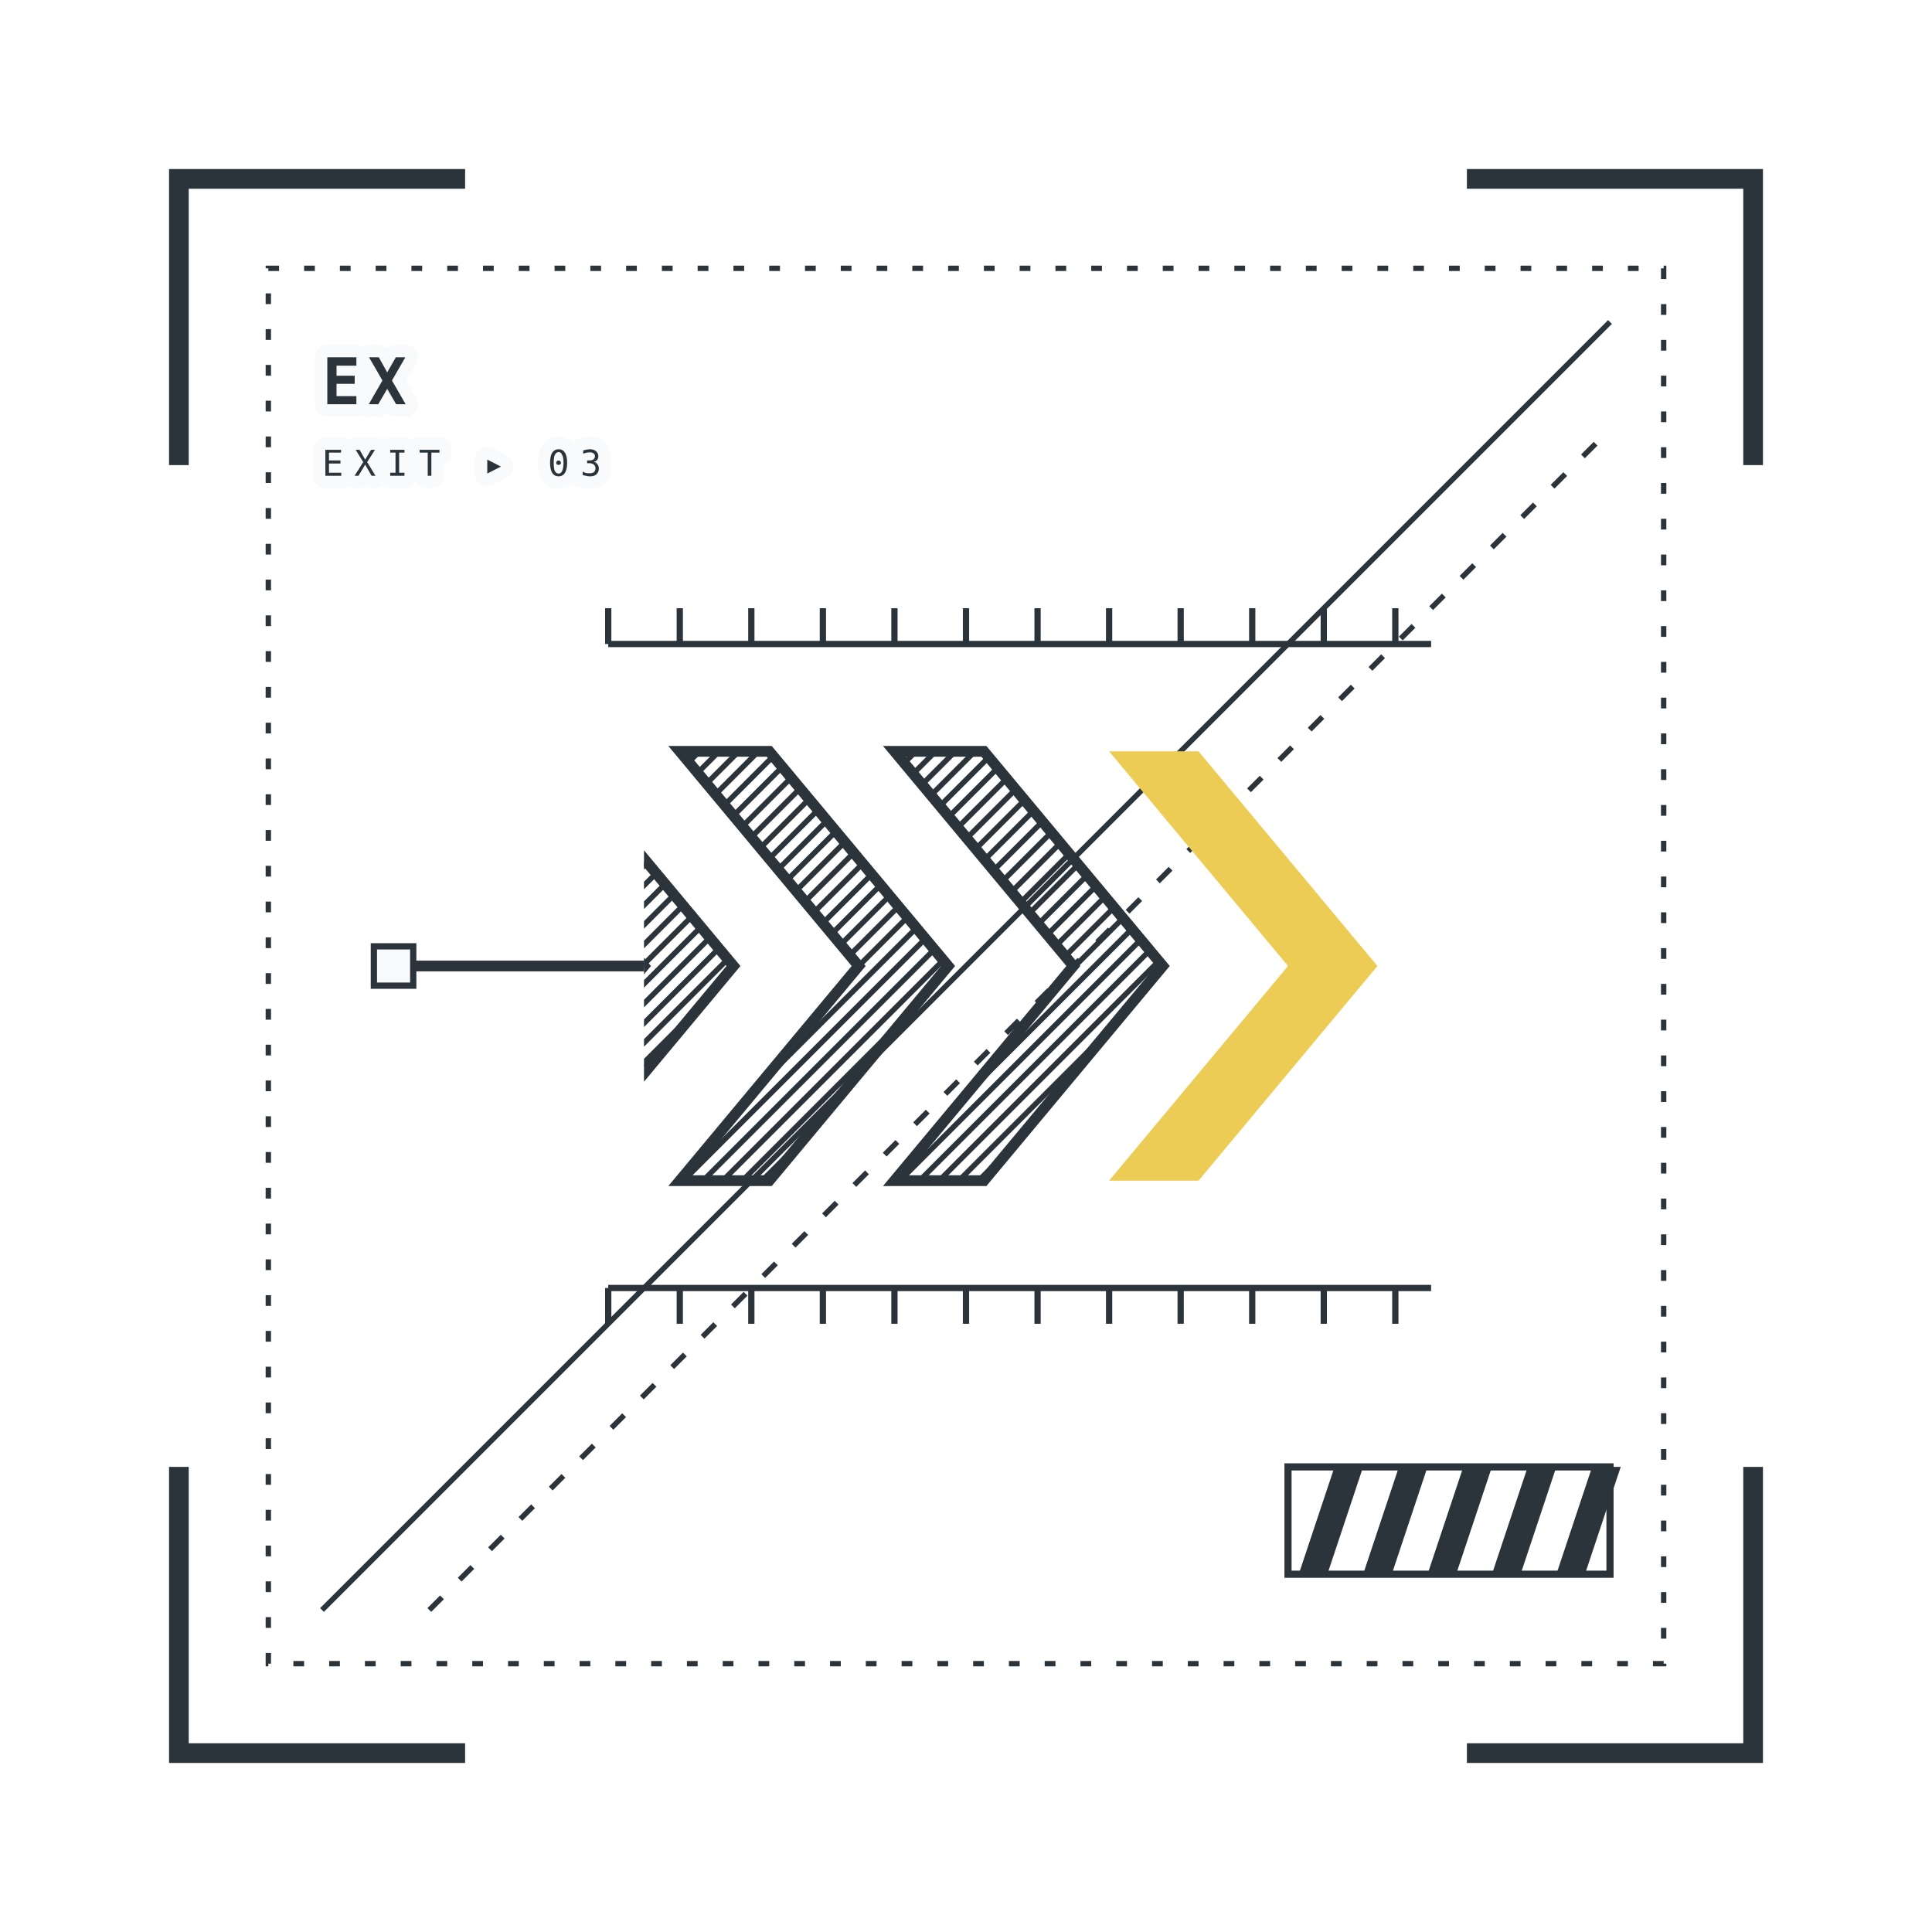
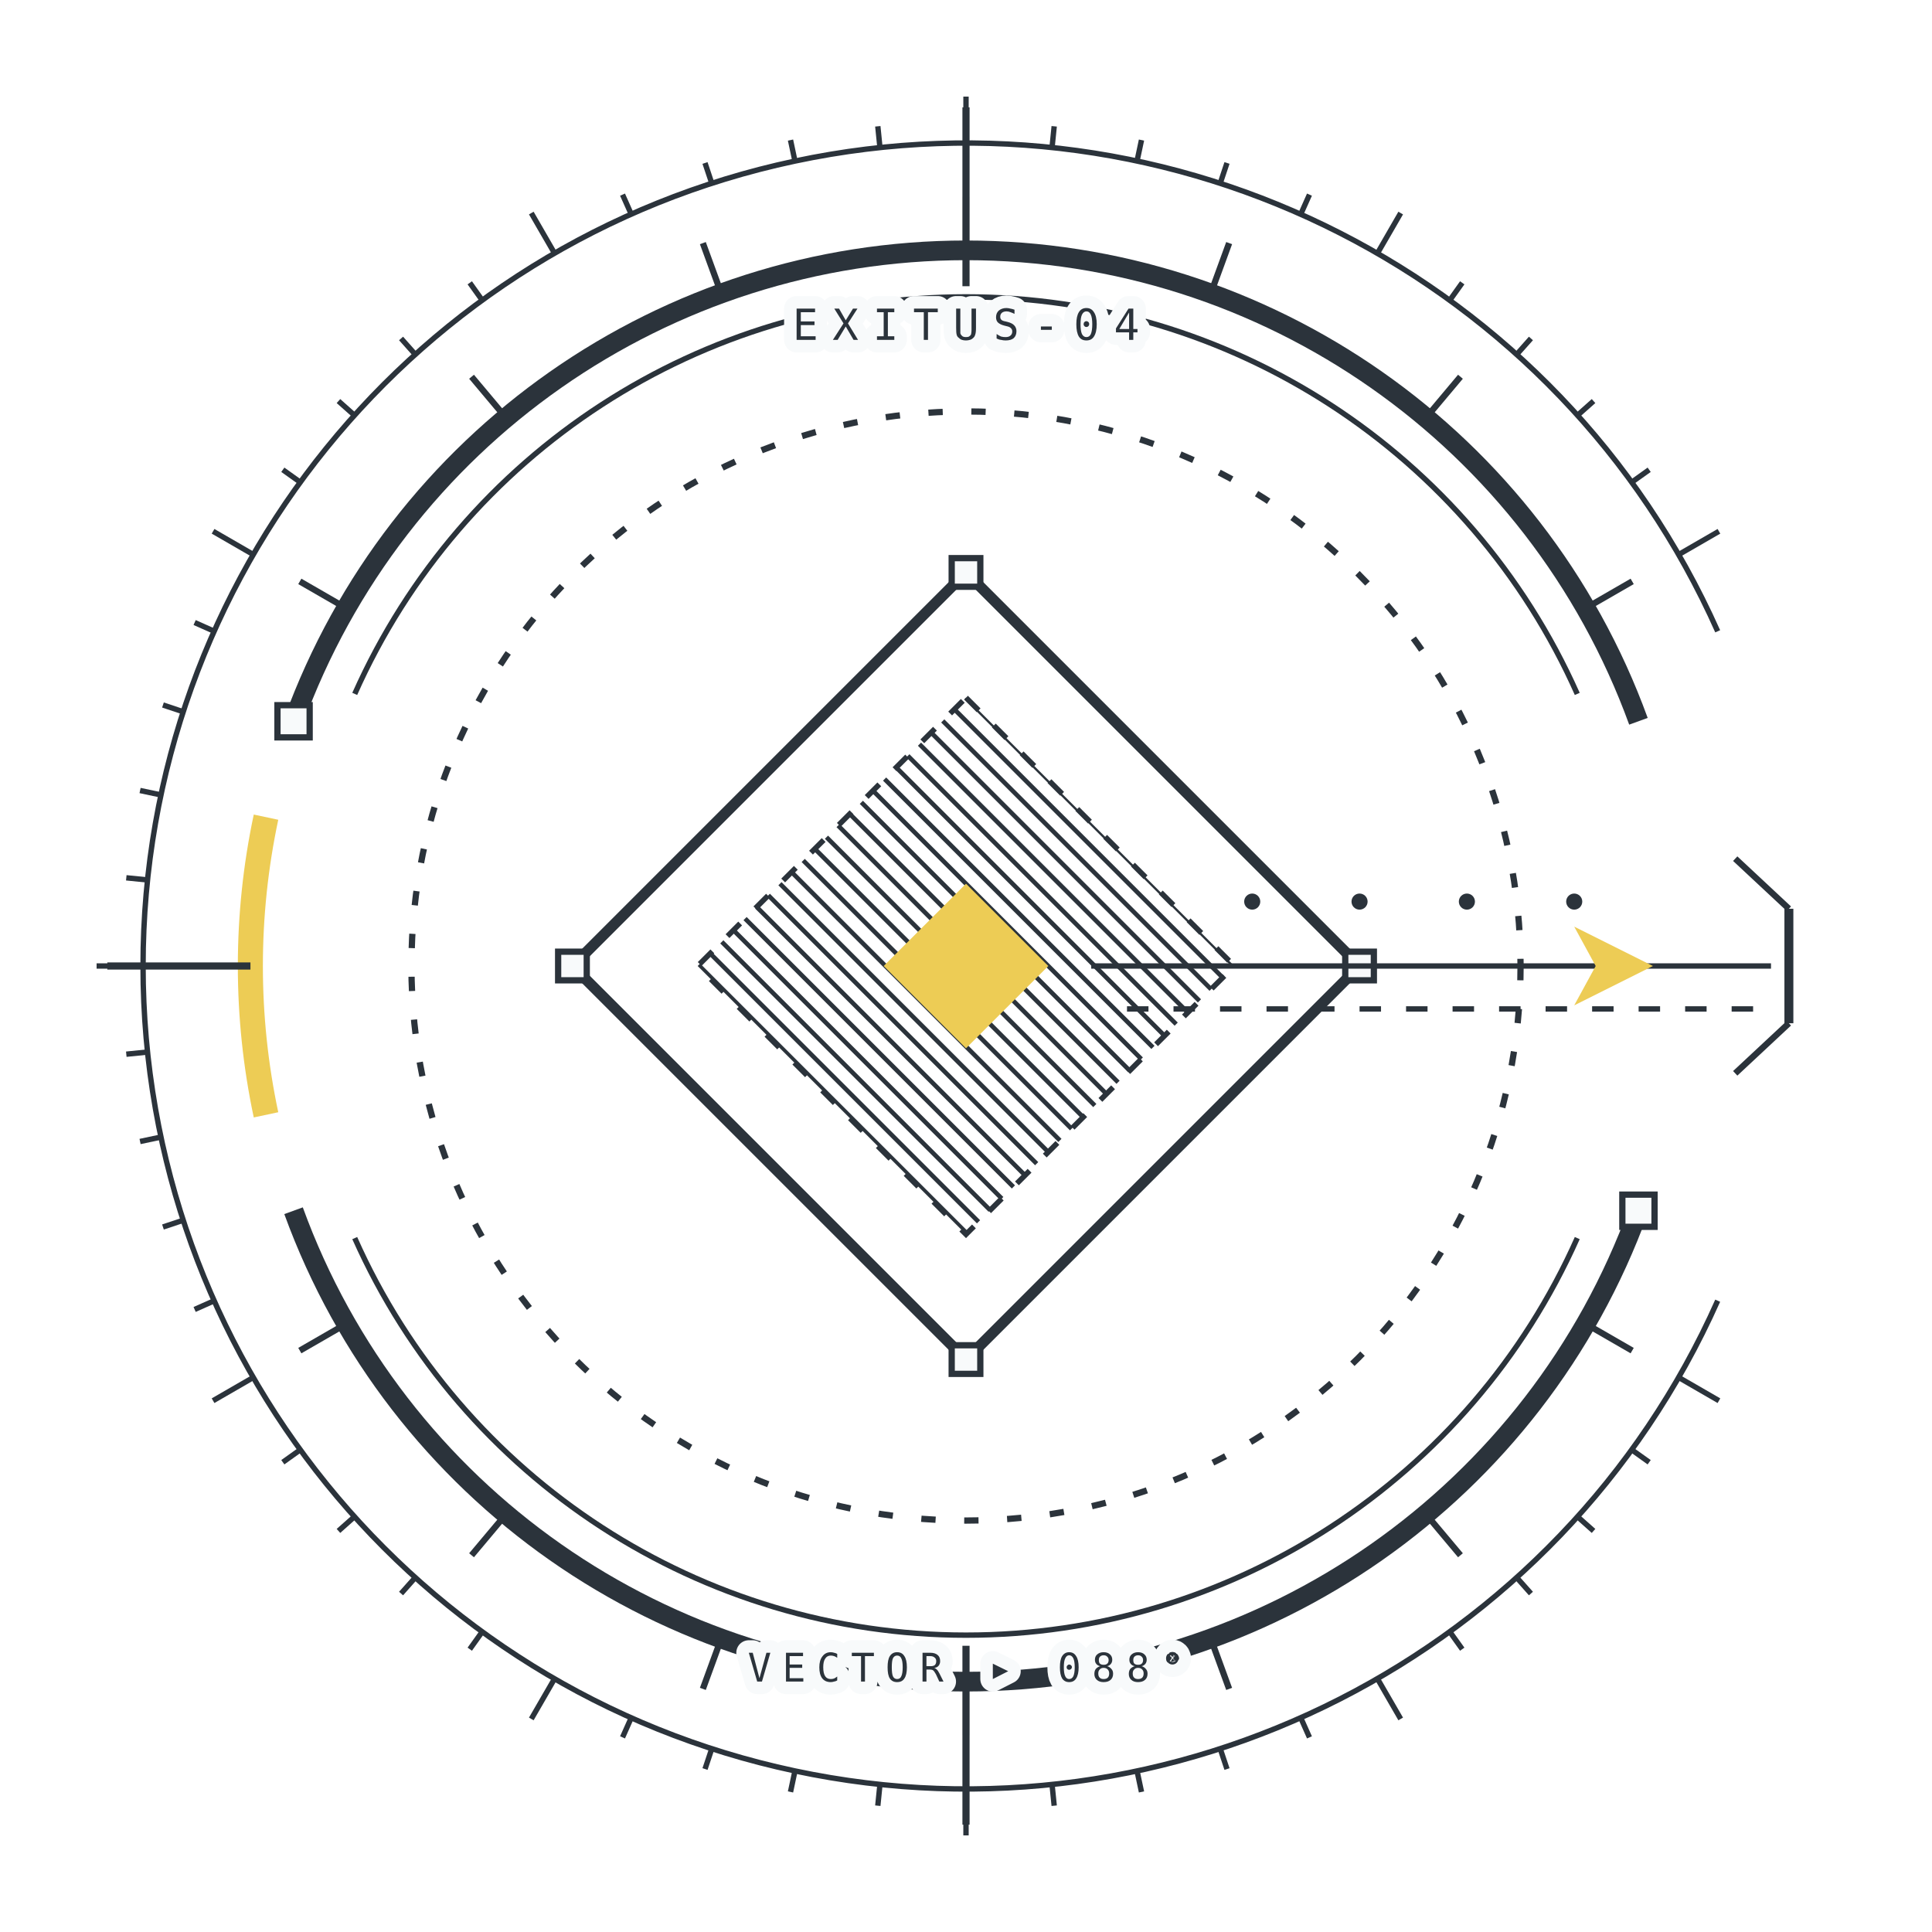
<svg xmlns="http://www.w3.org/2000/svg" width="216" height="216" viewBox="-4 -4 108 108">
-   <path d="M6 22V6H22M78 6H94V22M94 78V94H78M22 94H6V78" fill="none" stroke="#2B333B" stroke-width="1.1" />
-   <path d="M11.00 11.00L89.00 11.00L89.00 89.00L11.00 89.00Z" fill="none" stroke="#2B333B" stroke-width="0.3" stroke-linejoin="miter" stroke-dasharray="0.6 1.4" />
-   <path d="M14 86L86 14" fill="none" stroke="#2B333B" stroke-width="0.3" />
-   <path d="M20 86L86 20" fill="none" stroke="#2B333B" stroke-width="0.3" stroke-dasharray="1 1.4" />
-   <path d="M18 50H32" fill="none" stroke="#2B333B" stroke-width="0.6" />
-   <rect x="16.90" y="48.90" width="2.2" height="2.2" fill="#F8FAFB" stroke="#2B333B" stroke-width="0.35" />
-   <clipPath id="ec8">
-     <rect x="32" y="36" width="44" height="28" />
+   <g>
+     <path d="M92.02 68.71A46 46 0 1 1 92.02 31.29" fill="none" stroke="#2B333B" stroke-width="0.3" />
+     <path d="M89.84 73.00L92.09 74.30M87.21 77.04L88.19 77.74M84.18 80.78L85.08 81.58M80.78 84.18L81.58 85.08M77.04 87.21L77.74 88.19M73.00 89.84L74.30 92.09M68.71 92.02L69.20 93.12M64.21 93.75L64.59 94.89M59.56 94.99L59.81 96.17M54.81 95.75L54.93 96.94M50.00 96.00L50.00 98.60M45.19 95.75L45.07 96.94M40.44 94.99L40.19 96.17M35.79 93.75L35.41 94.89M31.29 92.02L30.80 93.12M27.00 89.84L25.70 92.09M22.96 87.21L22.26 88.19M19.22 84.18L18.42 85.08M15.82 80.78L14.92 81.58M12.79 77.04L11.81 77.74M10.16 73.00L7.91 74.30M7.98 68.71L6.88 69.20M6.25 64.21L5.11 64.59M5.01 59.56L3.83 59.81M4.25 54.81L3.06 54.93M4.00 50.00L1.40 50.00M4.25 45.19L3.06 45.07M5.01 40.44L3.83 40.19M6.25 35.79L5.11 35.41M7.98 31.29L6.88 30.80M10.16 27.00L7.91 25.70M12.79 22.96L11.81 22.26M15.82 19.22L14.92 18.42M19.22 15.82L18.42 14.92M22.96 12.79L22.26 11.81M27.00 10.16L25.70 7.91M31.29 7.98L30.80 6.88M35.79 6.25L35.41 5.11M40.44 5.01L40.19 3.83M45.19 4.25L45.07 3.06M50.00 4.00L50.00 1.40M54.81 4.25L54.93 3.06M59.56 5.01L59.81 3.83M64.21 6.25L64.59 5.11M68.71 7.98L69.20 6.88M73.00 10.16L74.30 7.91M77.04 12.79L77.74 11.81M80.78 15.82L81.58 14.92M84.18 19.22L85.08 18.42M87.21 22.96L88.19 22.26M89.84 27.00L92.09 25.70" fill="none" stroke="#2B333B" stroke-width="0.3" />
+   </g>
+   <path d="M96 46.8V53.2" fill="none" stroke="#2B333B" stroke-width="0.5" />
+   <path d="M93 44L96 46.8M93 56L96 53.2" fill="none" stroke="#2B333B" stroke-width="0.35" />
+   <path d="M12.41 36.32A40 40 0 0 1 87.59 36.32" fill="none" stroke="#2B333B" stroke-width="1.1" />
+   <path d="M15.83 34.79A37.4 37.4 0 0 1 84.17 34.79" fill="none" stroke="#2B333B" stroke-width="0.3" />
+   <rect x="11.51" y="35.42" width="1.8" height="1.8" fill="#F8FAFB" stroke="#2B333B" stroke-width="0.35" />
+   <path d="M15.36 30.00L12.76 28.50" fill="none" stroke="#2B333B" stroke-width="0.35" />
+   <path d="M24.29 19.36L22.36 17.06" fill="none" stroke="#2B333B" stroke-width="0.35" />
+   <path d="M36.32 12.41L35.29 9.59" fill="none" stroke="#2B333B" stroke-width="0.35" />
+   <path d="M50.00 10.00L50.00 7.00" fill="none" stroke="#2B333B" stroke-width="0.35" />
+   <path d="M63.68 12.41L64.71 9.59" fill="none" stroke="#2B333B" stroke-width="0.35" />
+   <path d="M75.71 19.36L77.64 17.06" fill="none" stroke="#2B333B" stroke-width="0.35" />
+   <path d="M84.64 30.00L87.24 28.50" fill="none" stroke="#2B333B" stroke-width="0.35" />
+   <path d="M87.59 63.68A40 40 0 0 1 12.41 63.68" fill="none" stroke="#2B333B" stroke-width="1.1" />
+   <path d="M84.17 65.21A37.4 37.4 0 0 1 15.83 65.21" fill="none" stroke="#2B333B" stroke-width="0.3" />
+   <rect x="86.69" y="62.78" width="1.8" height="1.8" fill="#F8FAFB" stroke="#2B333B" stroke-width="0.35" />
+   <path d="M84.64 70.00L87.24 71.50" fill="none" stroke="#2B333B" stroke-width="0.35" />
+   <path d="M75.71 80.64L77.64 82.94" fill="none" stroke="#2B333B" stroke-width="0.35" />
+   <path d="M63.68 87.59L64.71 90.41" fill="none" stroke="#2B333B" stroke-width="0.35" />
+   <path d="M50.00 90.00L50.00 93.00" fill="none" stroke="#2B333B" stroke-width="0.35" />
+   <path d="M36.32 87.59L35.29 90.41" fill="none" stroke="#2B333B" stroke-width="0.35" />
+   <path d="M24.29 80.64L22.36 82.94" fill="none" stroke="#2B333B" stroke-width="0.35" />
+   <path d="M15.36 70.00L12.76 71.50" fill="none" stroke="#2B333B" stroke-width="0.35" />
+   <path d="M10.87 58.32A40 40 0 0 1 10.87 41.68" fill="none" stroke="#EDCC55" stroke-width="1.4" />
+   <circle cx="50" cy="50" r="31" fill="none" stroke="#2B333B" stroke-width="0.35" stroke-dasharray="0.8 1.6" />
+   <g>
+     <path d="M50.00 28.00L72.00 50.00L50.00 72.00L28.00 50.00Z" fill="none" stroke="#2B333B" stroke-width="0.6" stroke-linejoin="miter" />
+     <rect x="49.20" y="27.20" width="1.6" height="1.6" fill="#F8FAFB" stroke="#2B333B" stroke-width="0.35" />
+     <rect x="71.20" y="49.20" width="1.6" height="1.6" fill="#F8FAFB" stroke="#2B333B" stroke-width="0.35" />
+     <rect x="49.20" y="71.20" width="1.6" height="1.6" fill="#F8FAFB" stroke="#2B333B" stroke-width="0.35" />
+     <rect x="27.20" y="49.20" width="1.6" height="1.6" fill="#F8FAFB" stroke="#2B333B" stroke-width="0.35" />
+   </g>
+   <path d="M50.00 35.00L65.00 50.00L50.00 65.00L35.00 50.00Z" fill="none" stroke="#2B333B" stroke-width="0.3" stroke-linejoin="miter" stroke-dasharray="1 1.2" />
+   <clipPath id="h5">
+     <path d="M50.00 35.00L65.00 50.00L50.00 65.00L35.00 50.00Z" />
  </clipPath>
-   <g clip-path="url(#ec8)">
-     <g>
-       <clipPath id="h9">
-         <path d="M22.00 38.00L27.00 38.00L37.00 50.00L27.00 62.00L22.00 62.00L32.00 50.00Z" />
-       </clipPath>
-       <g clip-path="url(#h9)">
-         <path d="M-60.00 110L60.00 -10M-58.90 110L61.10 -10M-57.80 110L62.20 -10M-56.70 110L63.30 -10M-55.60 110L64.40 -10M-54.50 110L65.50 -10M-53.40 110L66.60 -10M-52.30 110L67.70 -10M-51.20 110L68.80 -10M-50.10 110L69.90 -10M-49.00 110L71.00 -10M-47.90 110L72.10 -10M-46.80 110L73.20 -10M-45.70 110L74.30 -10M-44.60 110L75.40 -10M-43.50 110L76.50 -10M-42.40 110L77.60 -10M-41.30 110L78.70 -10M-40.20 110L79.80 -10M-39.10 110L80.90 -10M-38.00 110L82.00 -10M-36.90 110L83.10 -10M-35.80 110L84.20 -10M-34.70 110L85.30 -10M-33.60 110L86.40 -10M-32.50 110L87.50 -10M-31.40 110L88.60 -10M-30.30 110L89.70 -10M-29.20 110L90.80 -10M-28.10 110L91.90 -10M-27.00 110L93.00 -10M-25.90 110L94.10 -10M-24.80 110L95.20 -10M-23.70 110L96.30 -10M-22.60 110L97.40 -10M-21.50 110L98.50 -10M-20.40 110L99.60 -10M-19.30 110L100.70 -10M-18.20 110L101.80 -10M-17.10 110L102.90 -10M-16.00 110L104.00 -10M-14.90 110L105.10 -10M-13.80 110L106.20 -10M-12.70 110L107.30 -10M-11.60 110L108.40 -10M-10.50 110L109.50 -10M-9.40 110L110.60 -10M-8.30 110L111.70 -10M-7.20 110L112.80 -10M-6.10 110L113.90 -10M-5.00 110L115.00 -10M-3.90 110L116.10 -10M-2.80 110L117.20 -10M-1.70 110L118.30 -10M-0.60 110L119.40 -10M0.50 110L120.50 -10M1.60 110L121.60 -10M2.70 110L122.70 -10M3.80 110L123.80 -10M4.90 110L124.90 -10M6.00 110L126.00 -10M7.10 110L127.10 -10M8.20 110L128.20 -10M9.30 110L129.30 -10M10.40 110L130.40 -10M11.50 110L131.50 -10M12.60 110L132.60 -10M13.70 110L133.70 -10M14.80 110L134.80 -10M15.90 110L135.90 -10M17.00 110L137.00 -10M18.10 110L138.10 -10M19.20 110L139.20 -10M20.30 110L140.30 -10M21.40 110L141.40 -10M22.50 110L142.50 -10M23.60 110L143.60 -10M24.70 110L144.70 -10M25.80 110L145.80 -10M26.90 110L146.90 -10M28.00 110L148.00 -10M29.10 110L149.10 -10M30.20 110L150.20 -10M31.30 110L151.30 -10M32.40 110L152.40 -10M33.50 110L153.50 -10M34.60 110L154.60 -10M35.70 110L155.70 -10M36.80 110L156.80 -10M37.90 110L157.90 -10M39.00 110L159.00 -10M40.10 110L160.10 -10M41.20 110L161.20 -10M42.30 110L162.30 -10M43.40 110L163.40 -10M44.50 110L164.50 -10M45.60 110L165.60 -10M46.70 110L166.70 -10M47.80 110L167.80 -10M48.90 110L168.90 -10M50.00 110L170.00 -10M51.10 110L171.10 -10M52.20 110L172.20 -10M53.30 110L173.30 -10M54.40 110L174.40 -10M55.50 110L175.50 -10M56.60 110L176.60 -10M57.70 110L177.70 -10M58.80 110L178.80 -10M59.90 110L179.90 -10M61.00 110L181.00 -10M62.10 110L182.10 -10M63.20 110L183.20 -10M64.30 110L184.30 -10M65.40 110L185.40 -10M66.50 110L186.50 -10M67.60 110L187.60 -10M68.70 110L188.70 -10M69.80 110L189.80 -10M70.90 110L190.90 -10M72.00 110L192.00 -10M73.10 110L193.10 -10M74.20 110L194.20 -10M75.30 110L195.30 -10M76.40 110L196.40 -10M77.50 110L197.50 -10M78.60 110L198.60 -10M79.70 110L199.70 -10M80.80 110L200.80 -10M81.90 110L201.90 -10M83.00 110L203.00 -10M84.10 110L204.10 -10M85.20 110L205.20 -10M86.30 110L206.30 -10M87.40 110L207.40 -10M88.50 110L208.50 -10M89.60 110L209.60 -10M90.70 110L210.70 -10M91.80 110L211.80 -10M92.90 110L212.90 -10M94.00 110L214.00 -10M95.10 110L215.10 -10M96.20 110L216.20 -10M97.30 110L217.30 -10M98.40 110L218.40 -10M99.50 110L219.50 -10M100.60 110L220.60 -10M101.70 110L221.70 -10M102.80 110L222.80 -10M103.90 110L223.90 -10M105.00 110L225.00 -10M106.10 110L226.10 -10M107.20 110L227.20 -10M108.30 110L228.30 -10M109.40 110L229.40 -10M110.50 110L230.50 -10M111.60 110L231.60 -10M112.70 110L232.70 -10M113.80 110L233.80 -10M114.90 110L234.90 -10M116.00 110L236.00 -10M117.10 110L237.10 -10M118.20 110L238.20 -10M119.30 110L239.30 -10M120.40 110L240.40 -10M121.50 110L241.50 -10M122.60 110L242.60 -10M123.70 110L243.70 -10M124.80 110L244.80 -10M125.90 110L245.90 -10M127.00 110L247.00 -10M128.10 110L248.10 -10M129.20 110L249.20 -10M130.30 110L250.30 -10M131.40 110L251.40 -10M132.50 110L252.50 -10M133.60 110L253.60 -10M134.70 110L254.70 -10M135.80 110L255.80 -10M136.90 110L256.90 -10M138.00 110L258.00 -10" fill="none" stroke="#2B333B" stroke-width="0.3" />
-       </g>
-       <path d="M22.00 38.00L27.00 38.00L37.00 50.00L27.00 62.00L22.00 62.00L32.00 50.00Z" fill="none" stroke="#2B333B" stroke-width="0.6" stroke-linejoin="miter" />
-     </g>
-     <g>
-       <clipPath id="h10">
-         <path d="M34.00 38.00L39.00 38.00L49.00 50.00L39.00 62.00L34.00 62.00L44.00 50.00Z" />
-       </clipPath>
-       <g clip-path="url(#h10)">
-         <path d="M-60.00 110L60.00 -10M-58.90 110L61.10 -10M-57.80 110L62.20 -10M-56.70 110L63.30 -10M-55.60 110L64.40 -10M-54.50 110L65.50 -10M-53.40 110L66.60 -10M-52.30 110L67.70 -10M-51.20 110L68.80 -10M-50.10 110L69.90 -10M-49.00 110L71.00 -10M-47.90 110L72.10 -10M-46.80 110L73.20 -10M-45.70 110L74.30 -10M-44.60 110L75.40 -10M-43.50 110L76.50 -10M-42.40 110L77.60 -10M-41.30 110L78.70 -10M-40.20 110L79.80 -10M-39.10 110L80.90 -10M-38.00 110L82.00 -10M-36.90 110L83.10 -10M-35.80 110L84.20 -10M-34.70 110L85.30 -10M-33.60 110L86.40 -10M-32.50 110L87.50 -10M-31.40 110L88.60 -10M-30.30 110L89.70 -10M-29.20 110L90.80 -10M-28.10 110L91.90 -10M-27.00 110L93.00 -10M-25.90 110L94.10 -10M-24.80 110L95.20 -10M-23.70 110L96.30 -10M-22.60 110L97.40 -10M-21.50 110L98.50 -10M-20.40 110L99.60 -10M-19.30 110L100.70 -10M-18.20 110L101.80 -10M-17.10 110L102.90 -10M-16.00 110L104.00 -10M-14.90 110L105.10 -10M-13.80 110L106.20 -10M-12.70 110L107.30 -10M-11.60 110L108.40 -10M-10.50 110L109.50 -10M-9.40 110L110.60 -10M-8.30 110L111.70 -10M-7.20 110L112.80 -10M-6.10 110L113.90 -10M-5.00 110L115.00 -10M-3.90 110L116.10 -10M-2.80 110L117.20 -10M-1.70 110L118.30 -10M-0.60 110L119.40 -10M0.50 110L120.50 -10M1.60 110L121.60 -10M2.70 110L122.70 -10M3.80 110L123.80 -10M4.90 110L124.90 -10M6.00 110L126.00 -10M7.10 110L127.10 -10M8.20 110L128.20 -10M9.30 110L129.30 -10M10.40 110L130.40 -10M11.50 110L131.50 -10M12.60 110L132.60 -10M13.70 110L133.70 -10M14.80 110L134.80 -10M15.90 110L135.90 -10M17.00 110L137.00 -10M18.10 110L138.10 -10M19.20 110L139.20 -10M20.30 110L140.30 -10M21.40 110L141.40 -10M22.50 110L142.50 -10M23.60 110L143.60 -10M24.70 110L144.70 -10M25.80 110L145.80 -10M26.90 110L146.90 -10M28.00 110L148.00 -10M29.10 110L149.10 -10M30.20 110L150.20 -10M31.30 110L151.30 -10M32.40 110L152.40 -10M33.50 110L153.50 -10M34.60 110L154.60 -10M35.70 110L155.70 -10M36.80 110L156.80 -10M37.90 110L157.90 -10M39.00 110L159.00 -10M40.10 110L160.10 -10M41.20 110L161.20 -10M42.30 110L162.30 -10M43.40 110L163.40 -10M44.50 110L164.50 -10M45.60 110L165.60 -10M46.70 110L166.70 -10M47.80 110L167.80 -10M48.90 110L168.90 -10M50.00 110L170.00 -10M51.10 110L171.10 -10M52.20 110L172.20 -10M53.30 110L173.30 -10M54.40 110L174.40 -10M55.50 110L175.50 -10M56.60 110L176.60 -10M57.70 110L177.70 -10M58.80 110L178.80 -10M59.90 110L179.90 -10M61.00 110L181.00 -10M62.10 110L182.10 -10M63.20 110L183.20 -10M64.30 110L184.30 -10M65.40 110L185.40 -10M66.50 110L186.50 -10M67.60 110L187.60 -10M68.70 110L188.70 -10M69.80 110L189.80 -10M70.90 110L190.90 -10M72.00 110L192.00 -10M73.10 110L193.10 -10M74.20 110L194.20 -10M75.30 110L195.30 -10M76.40 110L196.40 -10M77.50 110L197.50 -10M78.60 110L198.60 -10M79.70 110L199.70 -10M80.80 110L200.80 -10M81.90 110L201.90 -10M83.00 110L203.00 -10M84.10 110L204.10 -10M85.20 110L205.20 -10M86.30 110L206.30 -10M87.40 110L207.40 -10M88.50 110L208.50 -10M89.60 110L209.60 -10M90.70 110L210.70 -10M91.80 110L211.80 -10M92.90 110L212.90 -10M94.00 110L214.00 -10M95.10 110L215.10 -10M96.20 110L216.20 -10M97.30 110L217.30 -10M98.40 110L218.40 -10M99.50 110L219.50 -10M100.60 110L220.60 -10M101.70 110L221.70 -10M102.80 110L222.80 -10M103.90 110L223.90 -10M105.00 110L225.00 -10M106.10 110L226.10 -10M107.20 110L227.20 -10M108.30 110L228.30 -10M109.40 110L229.40 -10M110.50 110L230.50 -10M111.60 110L231.60 -10M112.70 110L232.70 -10M113.80 110L233.80 -10M114.90 110L234.90 -10M116.00 110L236.00 -10M117.10 110L237.10 -10M118.20 110L238.20 -10M119.30 110L239.30 -10M120.40 110L240.40 -10M121.50 110L241.50 -10M122.60 110L242.60 -10M123.70 110L243.70 -10M124.80 110L244.80 -10M125.90 110L245.90 -10M127.00 110L247.00 -10M128.10 110L248.10 -10M129.20 110L249.20 -10M130.30 110L250.30 -10M131.40 110L251.40 -10M132.50 110L252.50 -10M133.60 110L253.60 -10M134.70 110L254.70 -10M135.80 110L255.80 -10M136.90 110L256.90 -10M138.00 110L258.00 -10" fill="none" stroke="#2B333B" stroke-width="0.3" />
-       </g>
-       <path d="M34.00 38.00L39.00 38.00L49.00 50.00L39.00 62.00L34.00 62.00L44.00 50.00Z" fill="none" stroke="#2B333B" stroke-width="0.6" stroke-linejoin="miter" />
-     </g>
-     <g>
-       <clipPath id="h11">
-         <path d="M46.00 38.00L51.00 38.00L61.00 50.00L51.00 62.00L46.00 62.00L56.00 50.00Z" />
-       </clipPath>
-       <g clip-path="url(#h11)">
-         <path d="M-60.00 110L60.00 -10M-58.90 110L61.10 -10M-57.80 110L62.20 -10M-56.70 110L63.30 -10M-55.60 110L64.40 -10M-54.50 110L65.50 -10M-53.40 110L66.60 -10M-52.30 110L67.70 -10M-51.20 110L68.80 -10M-50.10 110L69.90 -10M-49.00 110L71.00 -10M-47.90 110L72.10 -10M-46.80 110L73.20 -10M-45.70 110L74.30 -10M-44.60 110L75.40 -10M-43.50 110L76.50 -10M-42.40 110L77.60 -10M-41.30 110L78.70 -10M-40.20 110L79.80 -10M-39.10 110L80.90 -10M-38.00 110L82.00 -10M-36.90 110L83.10 -10M-35.80 110L84.20 -10M-34.70 110L85.30 -10M-33.60 110L86.40 -10M-32.50 110L87.50 -10M-31.40 110L88.60 -10M-30.30 110L89.70 -10M-29.20 110L90.80 -10M-28.10 110L91.90 -10M-27.00 110L93.00 -10M-25.90 110L94.10 -10M-24.80 110L95.20 -10M-23.70 110L96.30 -10M-22.60 110L97.40 -10M-21.50 110L98.50 -10M-20.40 110L99.60 -10M-19.30 110L100.70 -10M-18.20 110L101.80 -10M-17.10 110L102.90 -10M-16.00 110L104.00 -10M-14.90 110L105.10 -10M-13.80 110L106.20 -10M-12.70 110L107.30 -10M-11.60 110L108.40 -10M-10.50 110L109.50 -10M-9.40 110L110.60 -10M-8.30 110L111.70 -10M-7.20 110L112.80 -10M-6.10 110L113.90 -10M-5.00 110L115.00 -10M-3.90 110L116.10 -10M-2.80 110L117.20 -10M-1.70 110L118.30 -10M-0.60 110L119.40 -10M0.50 110L120.50 -10M1.60 110L121.60 -10M2.70 110L122.70 -10M3.80 110L123.80 -10M4.90 110L124.90 -10M6.00 110L126.00 -10M7.10 110L127.10 -10M8.20 110L128.20 -10M9.30 110L129.30 -10M10.40 110L130.40 -10M11.50 110L131.50 -10M12.60 110L132.60 -10M13.70 110L133.70 -10M14.80 110L134.80 -10M15.90 110L135.90 -10M17.00 110L137.00 -10M18.10 110L138.10 -10M19.20 110L139.20 -10M20.30 110L140.30 -10M21.40 110L141.40 -10M22.50 110L142.50 -10M23.60 110L143.60 -10M24.70 110L144.70 -10M25.80 110L145.80 -10M26.90 110L146.90 -10M28.00 110L148.00 -10M29.10 110L149.10 -10M30.20 110L150.20 -10M31.30 110L151.30 -10M32.40 110L152.40 -10M33.50 110L153.50 -10M34.60 110L154.60 -10M35.70 110L155.70 -10M36.80 110L156.80 -10M37.90 110L157.90 -10M39.00 110L159.00 -10M40.10 110L160.10 -10M41.20 110L161.20 -10M42.30 110L162.30 -10M43.40 110L163.40 -10M44.50 110L164.50 -10M45.60 110L165.60 -10M46.70 110L166.70 -10M47.80 110L167.80 -10M48.90 110L168.90 -10M50.00 110L170.00 -10M51.10 110L171.10 -10M52.20 110L172.20 -10M53.30 110L173.30 -10M54.40 110L174.40 -10M55.50 110L175.50 -10M56.60 110L176.60 -10M57.70 110L177.70 -10M58.80 110L178.80 -10M59.90 110L179.90 -10M61.00 110L181.00 -10M62.10 110L182.10 -10M63.20 110L183.20 -10M64.30 110L184.30 -10M65.40 110L185.40 -10M66.50 110L186.50 -10M67.60 110L187.60 -10M68.70 110L188.70 -10M69.80 110L189.80 -10M70.90 110L190.90 -10M72.00 110L192.00 -10M73.10 110L193.10 -10M74.20 110L194.20 -10M75.30 110L195.30 -10M76.40 110L196.40 -10M77.50 110L197.50 -10M78.60 110L198.60 -10M79.70 110L199.70 -10M80.80 110L200.80 -10M81.90 110L201.90 -10M83.00 110L203.00 -10M84.10 110L204.10 -10M85.20 110L205.20 -10M86.30 110L206.30 -10M87.40 110L207.40 -10M88.50 110L208.50 -10M89.60 110L209.60 -10M90.70 110L210.70 -10M91.80 110L211.80 -10M92.90 110L212.90 -10M94.00 110L214.00 -10M95.10 110L215.10 -10M96.20 110L216.20 -10M97.30 110L217.30 -10M98.40 110L218.40 -10M99.50 110L219.50 -10M100.60 110L220.60 -10M101.70 110L221.70 -10M102.80 110L222.80 -10M103.90 110L223.90 -10M105.00 110L225.00 -10M106.10 110L226.10 -10M107.20 110L227.20 -10M108.30 110L228.30 -10M109.40 110L229.40 -10M110.50 110L230.50 -10M111.60 110L231.60 -10M112.70 110L232.70 -10M113.80 110L233.80 -10M114.90 110L234.90 -10M116.00 110L236.00 -10M117.10 110L237.10 -10M118.20 110L238.20 -10M119.30 110L239.30 -10M120.40 110L240.40 -10M121.50 110L241.50 -10M122.60 110L242.60 -10M123.70 110L243.70 -10M124.80 110L244.80 -10M125.90 110L245.90 -10M127.00 110L247.00 -10M128.10 110L248.10 -10M129.20 110L249.20 -10M130.30 110L250.30 -10M131.40 110L251.40 -10M132.50 110L252.50 -10M133.60 110L253.60 -10M134.70 110L254.70 -10M135.80 110L255.80 -10M136.90 110L256.90 -10M138.00 110L258.00 -10" fill="none" stroke="#2B333B" stroke-width="0.3" />
-       </g>
-       <path d="M46.00 38.00L51.00 38.00L61.00 50.00L51.00 62.00L46.00 62.00L56.00 50.00Z" fill="none" stroke="#2B333B" stroke-width="0.6" stroke-linejoin="miter" />
-     </g>
-     <g>
-       <path d="M58.00 38.00L63.00 38.00L73.00 50.00L63.00 62.00L58.00 62.00L68.00 50.00Z" fill="#EDCC55" />
-     </g>
+   <g clip-path="url(#h5)">
+     <path d="M-60.00 -10L60.00 110M-58.70 -10L61.30 110M-57.40 -10L62.60 110M-56.10 -10L63.90 110M-54.80 -10L65.20 110M-53.50 -10L66.50 110M-52.20 -10L67.80 110M-50.90 -10L69.10 110M-49.60 -10L70.40 110M-48.30 -10L71.70 110M-47.00 -10L73.00 110M-45.70 -10L74.30 110M-44.40 -10L75.60 110M-43.10 -10L76.90 110M-41.80 -10L78.20 110M-40.50 -10L79.50 110M-39.20 -10L80.80 110M-37.90 -10L82.10 110M-36.60 -10L83.40 110M-35.30 -10L84.70 110M-34.00 -10L86.00 110M-32.70 -10L87.30 110M-31.40 -10L88.60 110M-30.10 -10L89.90 110M-28.80 -10L91.20 110M-27.50 -10L92.50 110M-26.20 -10L93.80 110M-24.90 -10L95.10 110M-23.60 -10L96.40 110M-22.30 -10L97.70 110M-21.00 -10L99.00 110M-19.70 -10L100.30 110M-18.40 -10L101.60 110M-17.10 -10L102.90 110M-15.80 -10L104.20 110M-14.50 -10L105.50 110M-13.20 -10L106.80 110M-11.90 -10L108.10 110M-10.60 -10L109.40 110M-9.30 -10L110.70 110M-8.00 -10L112.00 110M-6.70 -10L113.30 110M-5.40 -10L114.60 110M-4.10 -10L115.90 110M-2.80 -10L117.20 110M-1.50 -10L118.50 110M-0.20 -10L119.80 110M1.10 -10L121.10 110M2.40 -10L122.40 110M3.70 -10L123.70 110M5.00 -10L125.00 110M6.30 -10L126.30 110M7.60 -10L127.60 110M8.90 -10L128.90 110M10.20 -10L130.20 110M11.50 -10L131.50 110M12.80 -10L132.80 110M14.10 -10L134.10 110M15.40 -10L135.40 110M16.70 -10L136.70 110M18.00 -10L138.00 110M19.30 -10L139.30 110M20.60 -10L140.60 110M21.90 -10L141.90 110M23.20 -10L143.20 110M24.50 -10L144.50 110M25.80 -10L145.80 110M27.10 -10L147.10 110M28.40 -10L148.40 110M29.70 -10L149.70 110M31.00 -10L151.00 110M32.30 -10L152.30 110M33.60 -10L153.60 110M34.90 -10L154.90 110M36.20 -10L156.20 110M37.50 -10L157.50 110M38.80 -10L158.80 110M40.10 -10L160.10 110M41.40 -10L161.40 110M42.70 -10L162.70 110M44.00 -10L164.00 110M45.30 -10L165.30 110M46.60 -10L166.60 110M47.90 -10L167.90 110M49.20 -10L169.20 110M50.50 -10L170.50 110M51.80 -10L171.80 110M53.10 -10L173.10 110M54.40 -10L174.40 110M55.70 -10L175.70 110M57.00 -10L177.00 110M58.30 -10L178.30 110M59.60 -10L179.60 110M60.90 -10L180.90 110M62.20 -10L182.20 110M63.50 -10L183.50 110M64.80 -10L184.80 110M66.10 -10L186.10 110M67.40 -10L187.40 110M68.70 -10L188.70 110M70.00 -10L190.00 110M71.30 -10L191.30 110M72.60 -10L192.60 110M73.90 -10L193.90 110M75.20 -10L195.20 110M76.50 -10L196.50 110M77.80 -10L197.80 110M79.10 -10L199.10 110M80.40 -10L200.40 110M81.70 -10L201.70 110M83.00 -10L203.00 110M84.30 -10L204.30 110M85.60 -10L205.60 110M86.90 -10L206.90 110M88.20 -10L208.20 110M89.50 -10L209.50 110M90.80 -10L210.80 110M92.10 -10L212.10 110M93.40 -10L213.40 110M94.70 -10L214.70 110M96.00 -10L216.00 110M97.30 -10L217.30 110M98.60 -10L218.60 110M99.90 -10L219.90 110M101.20 -10L221.20 110M102.50 -10L222.50 110M103.80 -10L223.80 110M105.10 -10L225.10 110M106.40 -10L226.40 110M107.70 -10L227.70 110M109.00 -10L229.00 110M110.30 -10L230.30 110M111.60 -10L231.60 110M112.90 -10L232.90 110M114.20 -10L234.20 110M115.50 -10L235.50 110M116.80 -10L236.80 110M118.10 -10L238.10 110M119.40 -10L239.40 110M120.70 -10L240.70 110M122.00 -10L242.00 110M123.30 -10L243.30 110M124.60 -10L244.60 110M125.90 -10L245.90 110M127.20 -10L247.20 110M128.50 -10L248.50 110M129.80 -10L249.80 110M131.10 -10L251.10 110M132.40 -10L252.40 110M133.70 -10L253.70 110M135.00 -10L255.00 110M136.30 -10L256.30 110M137.60 -10L257.60 110" fill="none" stroke="#2B333B" stroke-width="0.25" />
  </g>
-   <path d="M30 32H76M30 68H76" fill="none" stroke="#2B333B" stroke-width="0.35" />
-   <path d="M30 32V30" fill="none" stroke="#2B333B" stroke-width="0.35" />
-   <path d="M30 68V70" fill="none" stroke="#2B333B" stroke-width="0.35" />
-   <path d="M34 32V30" fill="none" stroke="#2B333B" stroke-width="0.35" />
-   <path d="M34 68V70" fill="none" stroke="#2B333B" stroke-width="0.35" />
-   <path d="M38 32V30" fill="none" stroke="#2B333B" stroke-width="0.35" />
-   <path d="M38 68V70" fill="none" stroke="#2B333B" stroke-width="0.35" />
-   <path d="M42 32V30" fill="none" stroke="#2B333B" stroke-width="0.35" />
-   <path d="M42 68V70" fill="none" stroke="#2B333B" stroke-width="0.35" />
-   <path d="M46 32V30" fill="none" stroke="#2B333B" stroke-width="0.35" />
-   <path d="M46 68V70" fill="none" stroke="#2B333B" stroke-width="0.35" />
-   <path d="M50 32V30" fill="none" stroke="#2B333B" stroke-width="0.35" />
-   <path d="M50 68V70" fill="none" stroke="#2B333B" stroke-width="0.35" />
-   <path d="M54 32V30" fill="none" stroke="#2B333B" stroke-width="0.35" />
-   <path d="M54 68V70" fill="none" stroke="#2B333B" stroke-width="0.35" />
-   <path d="M58 32V30" fill="none" stroke="#2B333B" stroke-width="0.35" />
-   <path d="M58 68V70" fill="none" stroke="#2B333B" stroke-width="0.35" />
-   <path d="M62 32V30" fill="none" stroke="#2B333B" stroke-width="0.35" />
-   <path d="M62 68V70" fill="none" stroke="#2B333B" stroke-width="0.35" />
-   <path d="M66 32V30" fill="none" stroke="#2B333B" stroke-width="0.35" />
-   <path d="M66 68V70" fill="none" stroke="#2B333B" stroke-width="0.35" />
-   <path d="M70 32V30" fill="none" stroke="#2B333B" stroke-width="0.35" />
-   <path d="M70 68V70" fill="none" stroke="#2B333B" stroke-width="0.35" />
-   <path d="M74 32V30" fill="none" stroke="#2B333B" stroke-width="0.35" />
-   <path d="M74 68V70" fill="none" stroke="#2B333B" stroke-width="0.35" />
-   <path d="M68.00 78.00L86.00 78.00L86.00 84.00L68.00 84.00Z" fill="none" stroke="#2B333B" stroke-width="0.4" stroke-linejoin="miter" />
-   <g>
-     <path d="M68.60 84.00L70.60 78.00L72.20 78.00L70.20 84.00Z" fill="#2B333B" />
+   <path d="M50.00 45.40L54.60 50.00L50.00 54.60L45.40 50.00Z" fill="#EDCC55" />
+   <path d="M57 50H95" fill="none" stroke="#2B333B" stroke-width="0.3" />
+   <path d="M59 52.4H95" fill="none" stroke="#2B333B" stroke-width="0.3" stroke-dasharray="1.2 1.4" />
+   <g transform="translate(84 50)">
+     <path d="M0.00 -2.20L4.40 0.00L0.00 2.20L1.20 0.00Z" fill="#EDCC55" />
  </g>
  <g>
-     <path d="M72.20 84.00L74.20 78.00L75.80 78.00L73.80 84.00Z" fill="#2B333B" />
+     <circle cx="66.00" cy="46.40" r="0.45" fill="#2B333B" />
  </g>
  <g>
-     <path d="M75.80 84.00L77.80 78.00L79.40 78.00L77.40 84.00Z" fill="#2B333B" />
+     <circle cx="72.00" cy="46.40" r="0.45" fill="#2B333B" />
  </g>
  <g>
-     <path d="M79.40 84.00L81.40 78.00L83.00 78.00L81.00 84.00Z" fill="#2B333B" />
+     <circle cx="78.00" cy="46.40" r="0.45" fill="#2B333B" />
  </g>
  <g>
-     <path d="M83.00 84.00L85.00 78.00L86.60 78.00L84.60 84.00Z" fill="#2B333B" />
+     <circle cx="84.00" cy="46.40" r="0.45" fill="#2B333B" />
  </g>
-   <text x="14" y="18.6" text-anchor="start" font-family="IBM Plex Mono, Menlo, monospace" font-weight="800" font-size="3.6" letter-spacing="0.4" fill="#2B333B" stroke="#F8FAFB" stroke-width="1.4" paint-order="stroke" stroke-linejoin="round">EX</text>
-   <text x="14" y="22.6" text-anchor="start" font-family="IBM Plex Mono, Menlo, monospace" font-weight="500" font-size="2" letter-spacing="0.6" fill="#2B333B" stroke="#F8FAFB" stroke-width="1.4" paint-order="stroke" stroke-linejoin="round">EXIT ▸ 03</text>
+   <path d="M50 2V12M50 88V98M2 50H10" fill="none" stroke="#2B333B" stroke-width="0.4" />
+   <text x="50" y="15" text-anchor="middle" font-family="IBM Plex Mono, Menlo, monospace" font-weight="500" font-size="2.4" letter-spacing="0.8" fill="#2B333B" stroke="#F8FAFB" stroke-width="1.4" paint-order="stroke" stroke-linejoin="round">EXITUS-04</text>
+   <text x="50" y="90" text-anchor="middle" font-family="IBM Plex Mono, Menlo, monospace" font-weight="500" font-size="2.2" letter-spacing="0.6" fill="#2B333B" stroke="#F8FAFB" stroke-width="1.4" paint-order="stroke" stroke-linejoin="round">VECTOR ▸ 088°</text>
</svg>
